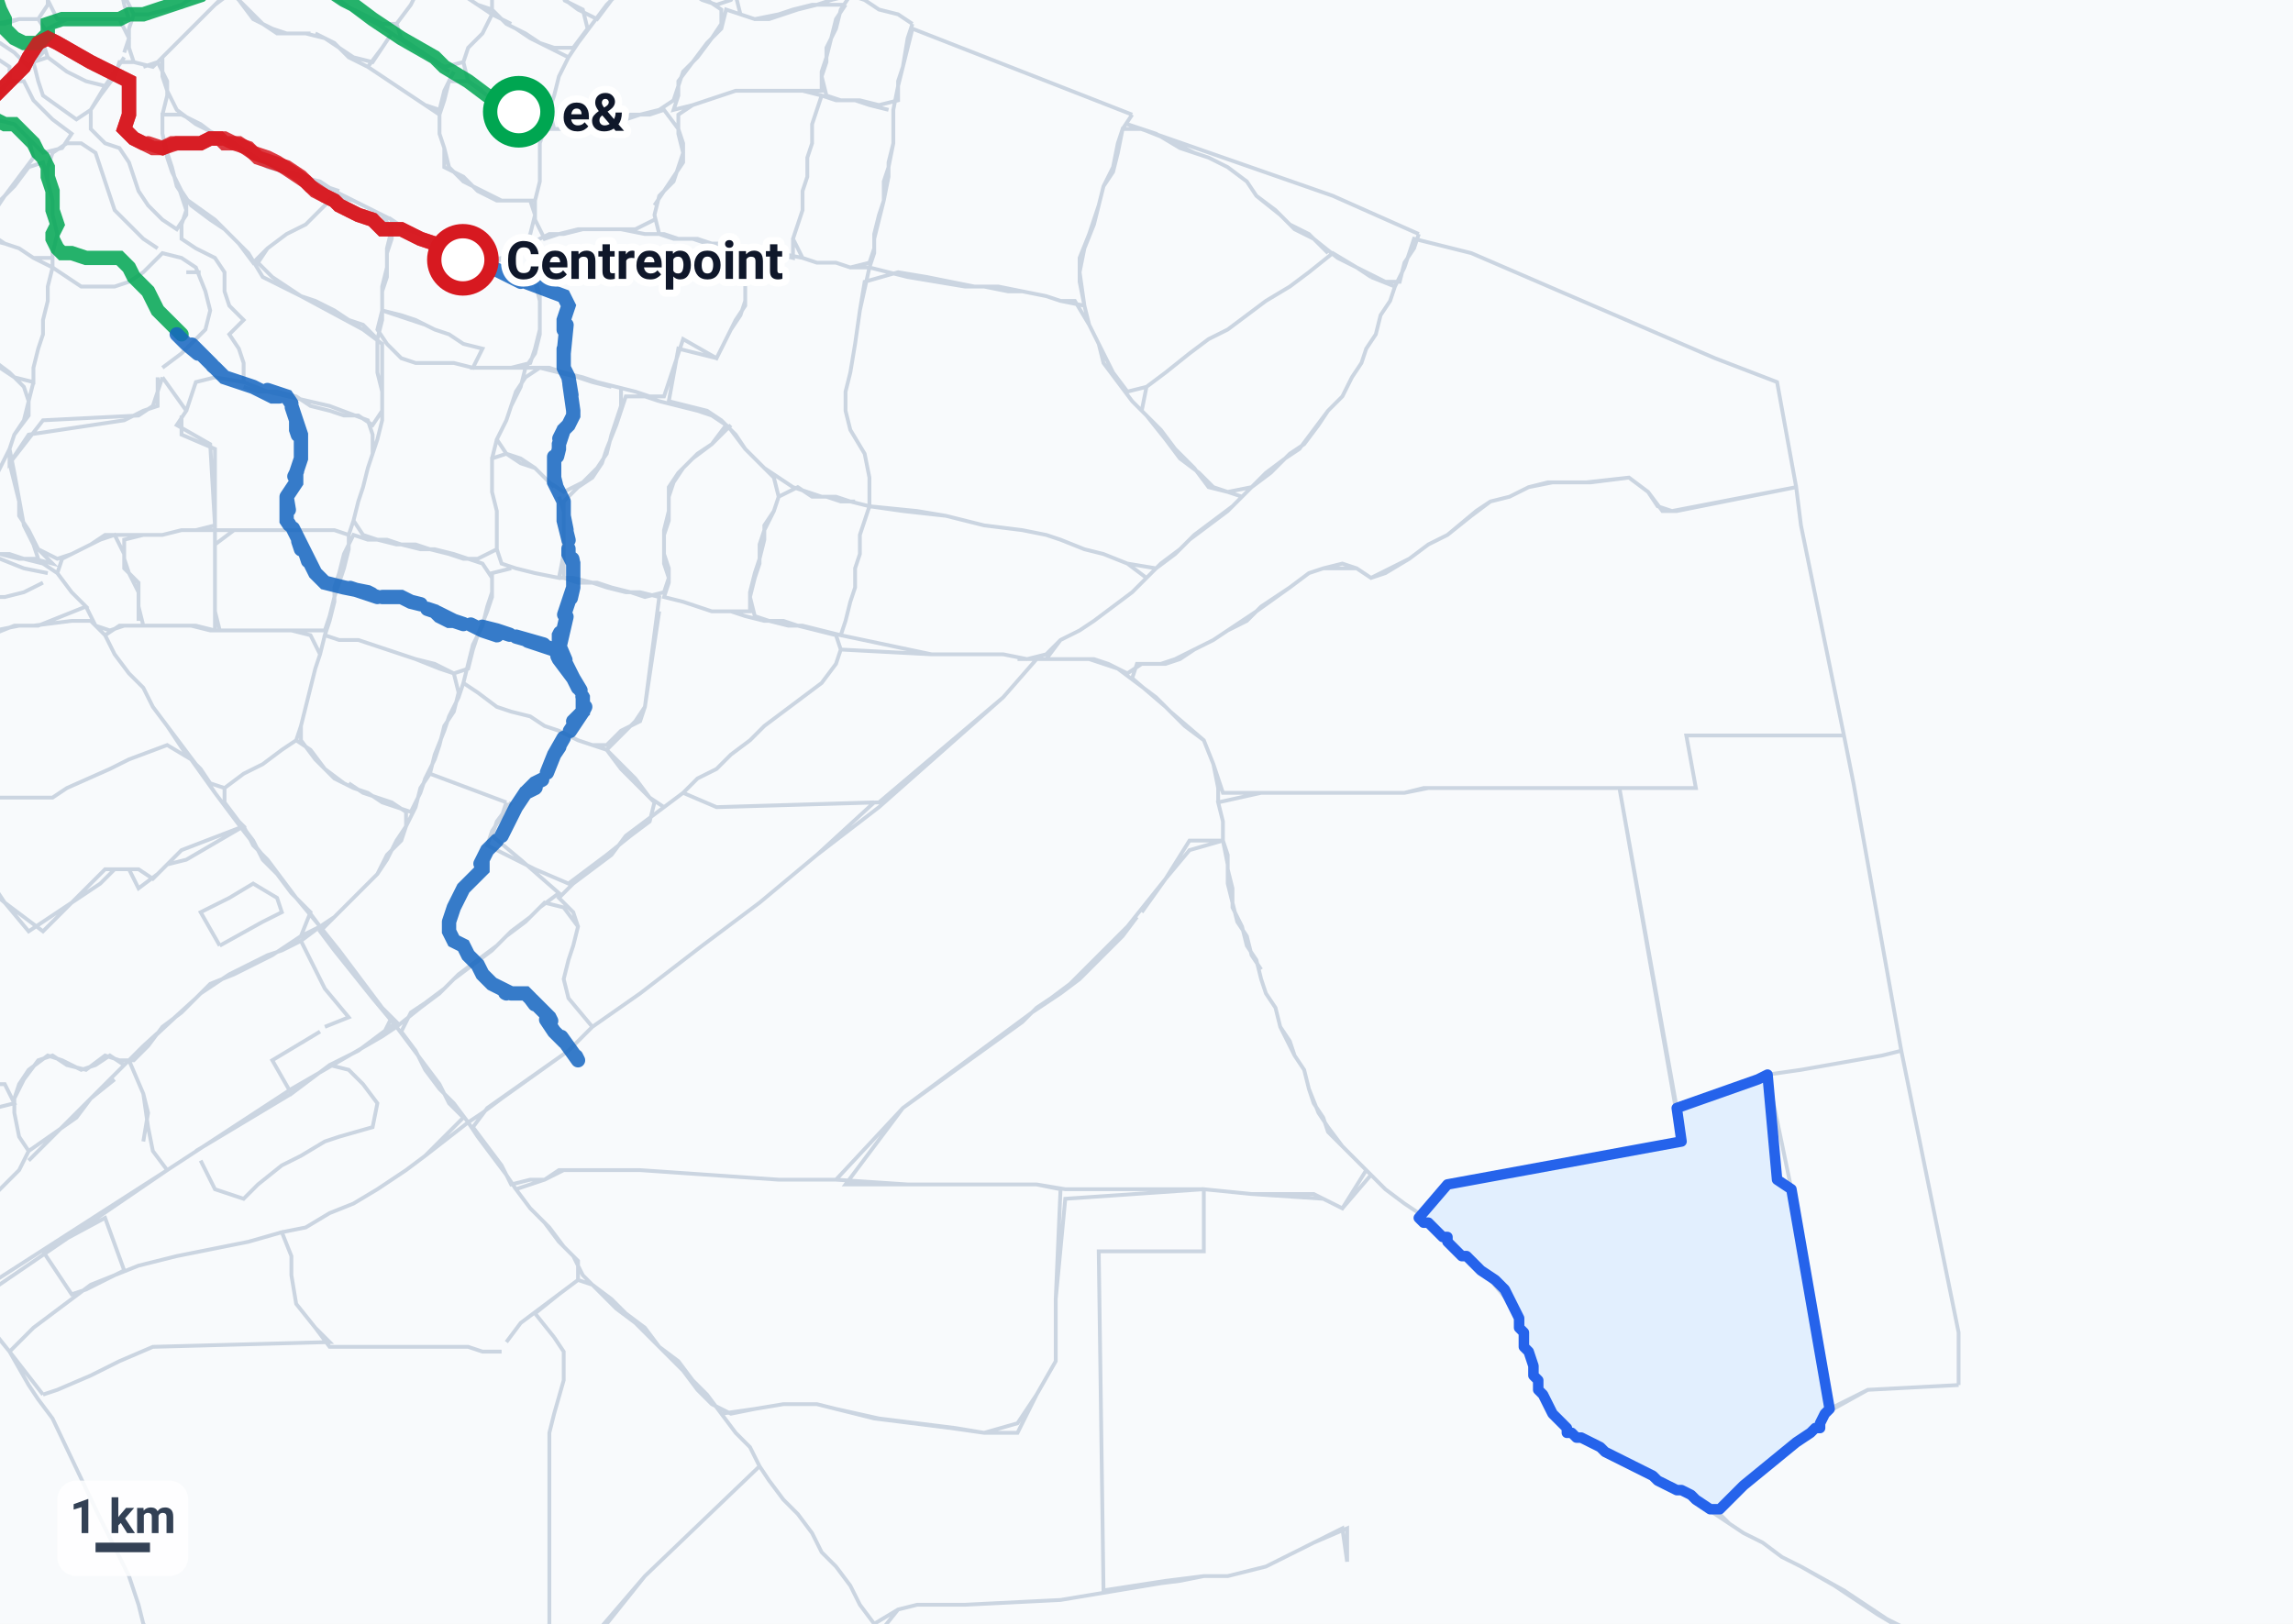
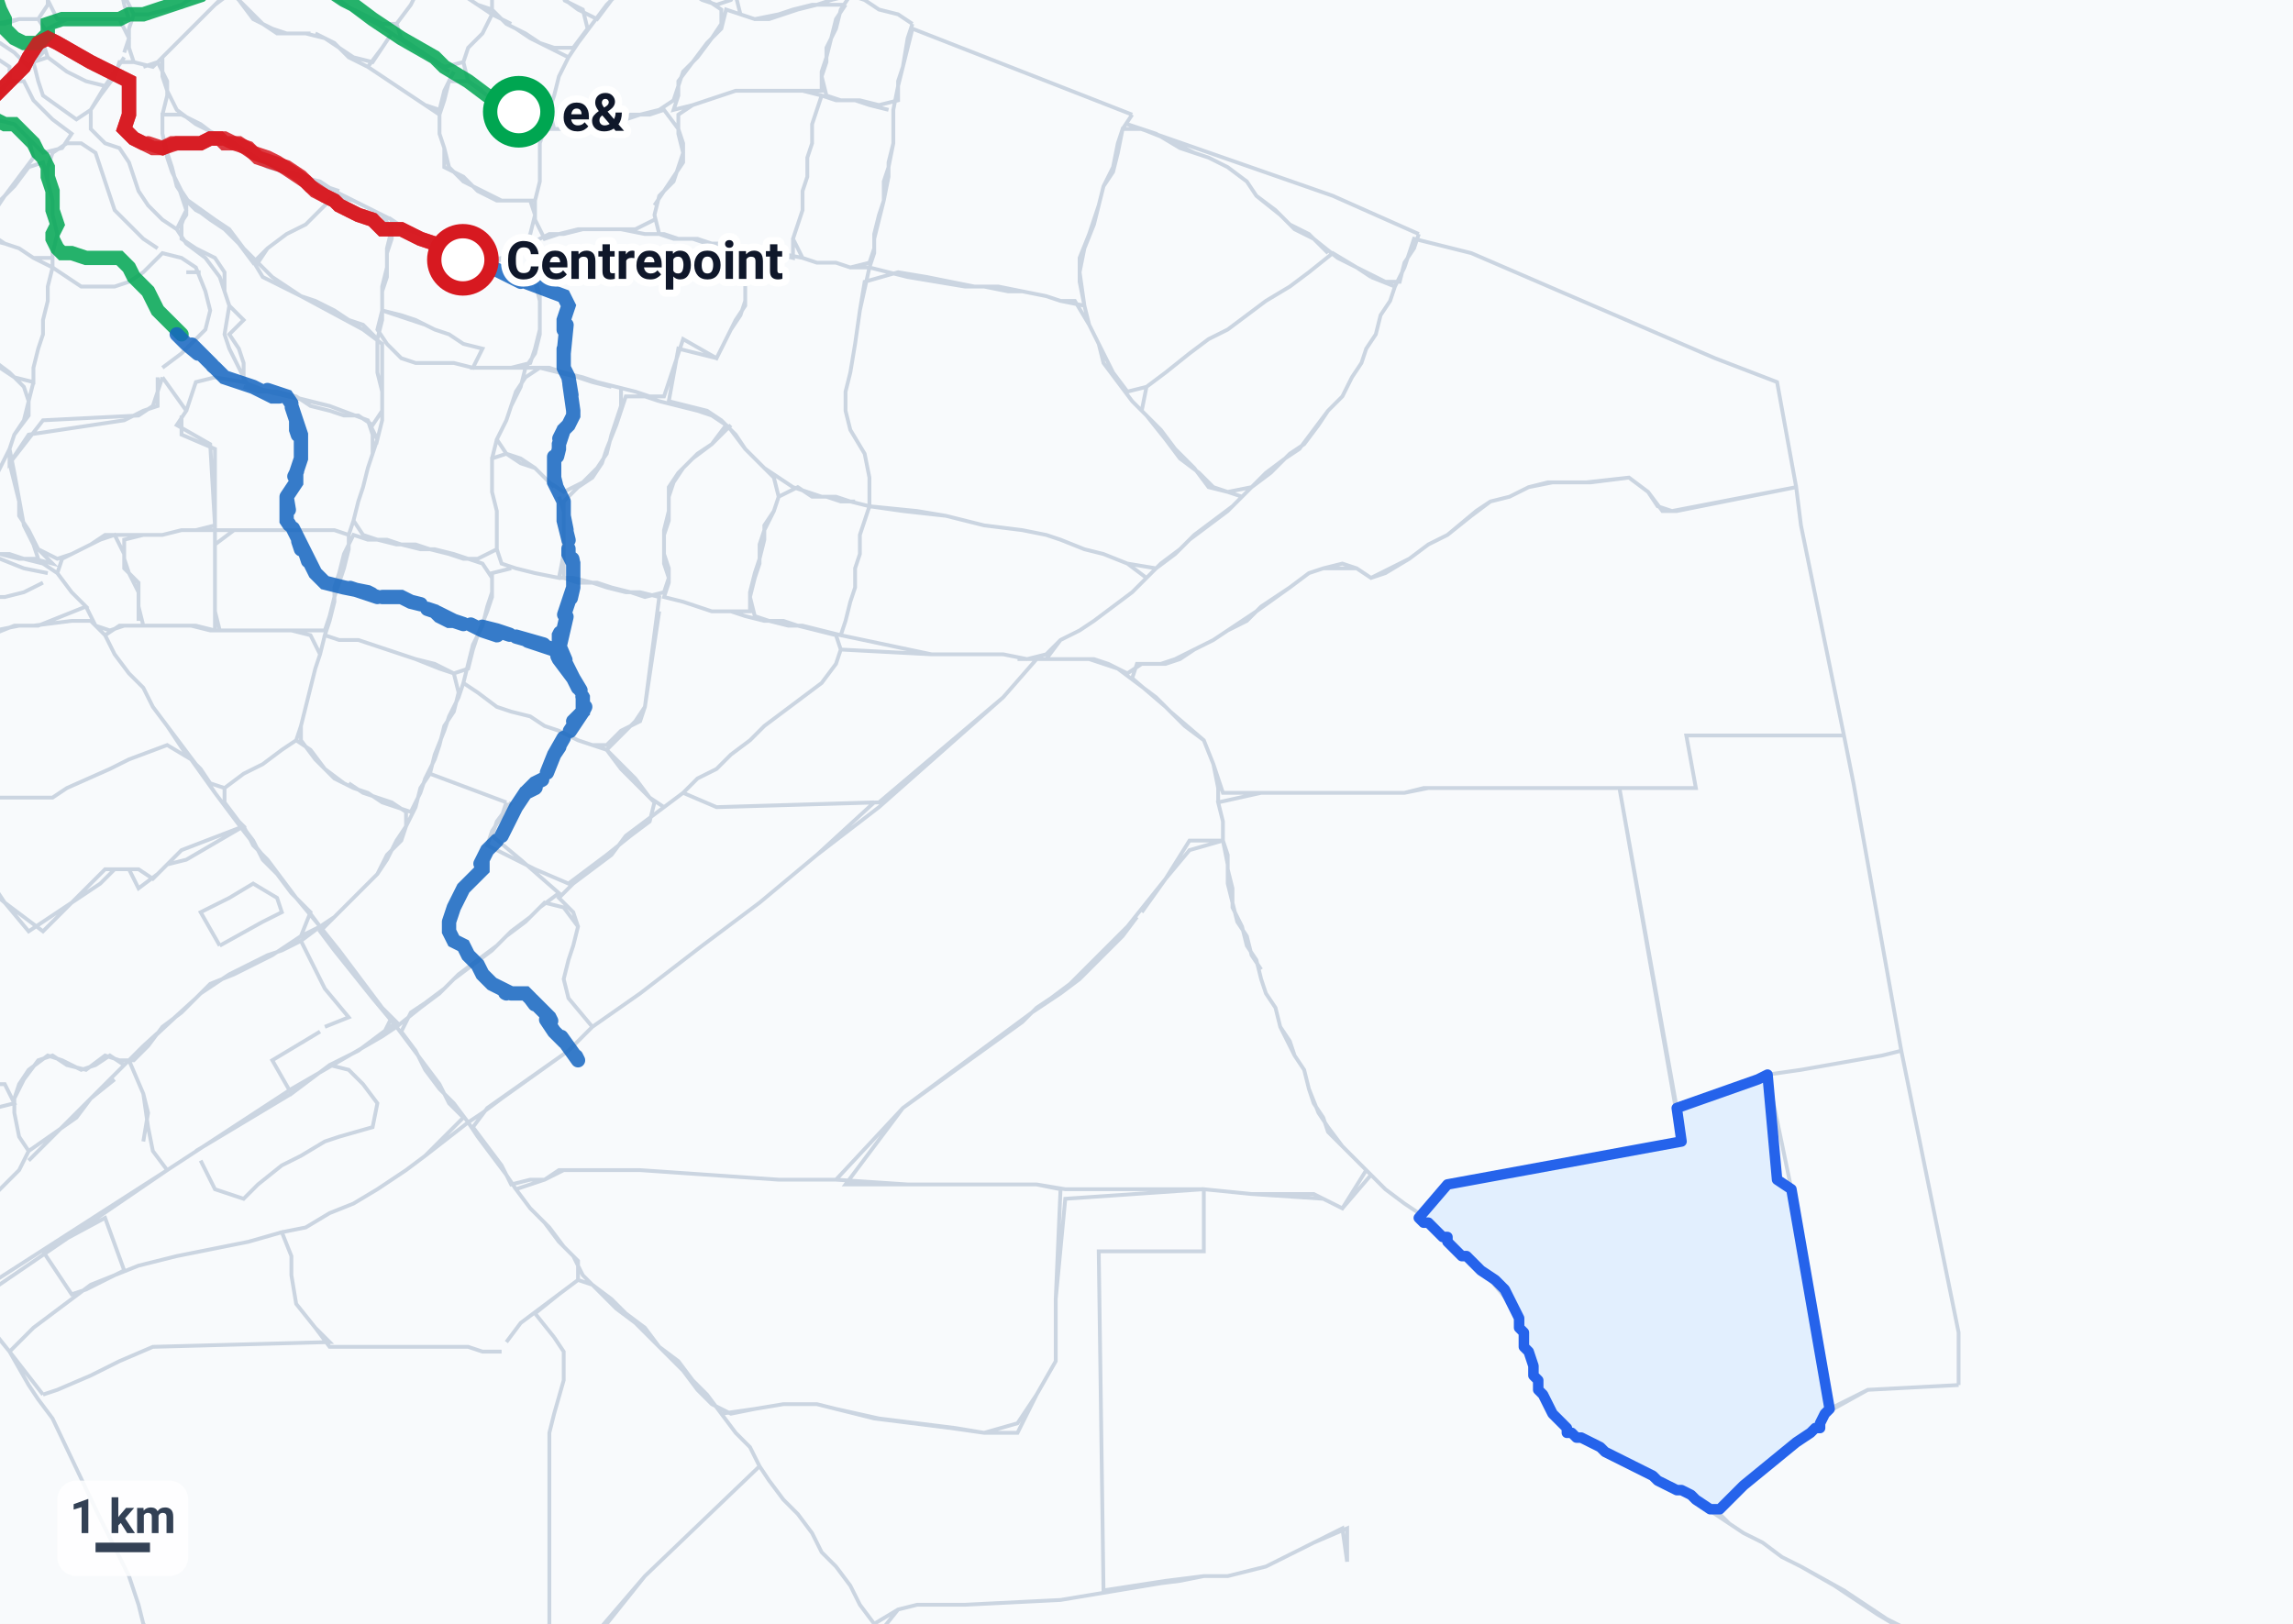
<svg xmlns="http://www.w3.org/2000/svg" viewBox="0 0 480 340" width="480" height="340">
  <style>.l{font:600 11px system-ui,-apple-system,"Segoe UI",Roboto,sans-serif;fill:#0f172a;paint-order:stroke;stroke:#fff;stroke-width:3px;stroke-linejoin:round}.s{font:600 10px system-ui,-apple-system,"Segoe UI",Roboto,sans-serif;fill:#334155}</style>
  <rect width="480" height="340" fill="#f8fafc" />
-   <path d="M80,45 82,48 81,52 81,56 80,60 80,64 80,67 79,71 76,68 73,67 70,65 66,63 63,62 60,60 57,58 54,55 56,52 60,49 64,47 67,44 70,41 74,42 78,44M153,90 156,94 159,97 162,100 163,104 162,107 160,110 160,113 159,117 158,120 157,124 157,128 153,128 149,128 146,127 143,126 139,125 140,122 140,119 139,116 139,112 140,109 140,105 140,102 142,99 145,96 149,93 153,89M287,58 292,60 291,63 289,66 288,70 286,73 285,76 283,79 281,83 278,86 276,89 273,93 270,95 266,99 262,102 257,103 253,102 250,98 246,94 243,90 239,86 240,81 244,78 249,74 253,71 257,69 261,66 265,63 270,60 274,57 279,53 284,56 287,58M66,7 70,9 73,12 77,14 80,16 83,18 86,20 89,22 92,24 92,28 93,31 93,35 97,37 100,40 104,42 107,42 111,42 112,45 111,49 109,52 106,54 103,55 99,55 95,53 91,51 88,49 85,48 82,46 78,44 74,42 70,40 67,38 63,37 59,36 55,34 52,32 49,30 45,28 41,26 37,23 35,19 34,16 34,12 37,9 41,5 44,2 48,-2 52,2 55,5 58,7 61,7 65,7M84,114 88,115 91,115 95,116 98,117 101,118 103,121 103,125 102,128 100,133 99,136 98,140 95,141 92,140 87,138 84,137 81,136 78,135 75,134 71,134 68,133 69,130 70,126 70,123 71,120 72,116 74,112 77,113 81,113 84,114M71,40 68,43 64,47 60,49 56,52 53,55 50,51 47,48 44,46 40,43 38,40 36,36 35,33 34,28 34,24 38,24 42,26 46,29 50,31 53,33 56,35 60,36 64,37 68,39 71,40M91,69 94,70 97,72 101,73 99,77 95,76 91,76 87,76 84,75 81,72 79,69 80,65 83,66 86,67 89,68M11,54 7,54 4,52 1,51 -2,49 -2,45 0,42 3,39 6,35 9,34 10,38 11,42 11,45 12,49 11,53M-5,184 -8,186M-8,138 -4,136 -2,133 3,131 7,131 15,130 19,130 22,133 24,137 27,141 30,144 32,148 35,152 38,156 41,160 43,163 45,166 48,170 51,173 39,180 35,181 32,184 29,182 26,182 22,182 9,195 1,189 -3,183M386,154 353,154 355,165 333,165 330,165 326,165 321,165 317,165 312,165 308,165 303,165 299,165 294,166 290,166 284,166 275,166 266,166 256,166 254,160 252,155 248,152 244,148 237,142 238,139 243,139 246,138 250,136 254,134 257,132 260,130 263,128 270,123 274,120 277,119 281,118 284,119 287,121 295,117 299,114 303,112 308,108 312,105 316,104 320,102 324,101 328,101 332,101 341,100 345,103 347,106 350,107 376,102 377,110 386,154M376,102 351,107 348,107 345,103 341,100 333,101 330,101 325,101 320,102 316,104 312,105 309,107 303,112 299,114 295,117 290,120 287,121 284,119 277,119 274,120 270,123 264,127 261,130 257,132 254,134 250,136 247,138 244,139 239,139 236,141 232,139 229,138 226,138 222,138 219,138 222,134 226,132 229,130 233,127 237,124 240,121 243,118 247,115 250,112 254,109 258,106 262,102 265,99 269,96 272,94 275,90 278,86 281,83 283,79 285,76 286,73 288,70 289,66 291,63 292,60 294,56 295,53 296,50 308,53 359,75 372,80 376,102M32,241 35,245 -7,272M6,243 27,222 30,229 31,233 30,239M75,134 78,135 81,136 84,137 87,138 91,139 95,141 96,145 95,149 93,152 92,156 91,159 89,163 88,166 86,170 83,169 80,168 77,166 74,165 70,163 66,159 63,155 63,152 64,148 65,144 66,140 67,137 68,133 71,134 75,134M213,138 217,138 210,146 184,168 150,169 143,166 146,163 150,161 153,158 157,155 160,152 164,149 168,146 172,143 175,139 176,136 195,137 198,137 206,137 210,137M237,24 235,27 234,30 233,35 231,39 230,43 229,47 227,52 226,57 227,64 222,63 219,62 214,61 211,61 206,60 202,60 196,59 190,58 182,56 183,53 183,50 184,46 185,42 185,38 186,35 187,30 187,27 187,23 188,18 189,14 190,10 191,6 237,24M39,86 41,80 45,79 51,80 56,82 69,85 77,88 78,91 78,95 77,98 76,102 75,105 74,109 73,112 70,111 66,111 62,111 59,111 55,111 52,111 49,111 45,111 45,94 38,91 38,87M183,340 185,343M26,12 24,15 22,18 18,17 14,15 10,12 9,9 10,6 14,4 17,4 21,4 25,4 27,8 26,11M81,72 84,75 87,76 91,76 95,76 99,77 102,77 107,77 110,77 109,81 107,85 106,88 104,92 103,96 103,99 103,103 104,107 104,111 104,115 100,117 97,117 94,116 90,115 87,114 83,114 79,113 76,112 74,109 75,105 76,102 77,98 78,95 79,92 80,88 80,85 80,82 79,78 79,74 79,71M137,46 133,48 128,48 125,48 121,48 117,49 114,50 112,46 112,42 113,38 113,34 113,30 114,27 117,27 121,26 125,26 129,25 132,24 136,24 139,23 142,27 143,30 143,34 141,37 139,40 137,43M130,81 130,85 129,88 128,91 127,95 125,98 122,101 118,103 115,101 112,98 109,96 106,95 104,92 106,88 107,85 108,82 110,79 113,77 117,78 121,79 124,80 128,81M103,-6 103,-2 103,2 100,1 97,-1 93,-3 90,-6M138,84 142,85 146,86 149,87 152,89 149,93 146,95 143,98 141,101 140,104 140,107 139,111 139,114 139,118 140,121 139,124 135,125 132,124 128,123 125,122 121,122 118,121 118,118 118,115 118,111 118,108 118,105 121,102 124,100 126,97 127,94 129,89 130,86 131,83 135,83 138,84M206,137 198,137 195,137 176,133 177,130 178,126 179,123 179,119 180,116 180,112 181,109 182,106 189,107 198,108 206,110 214,111 219,112 222,113 227,115 231,116 236,118 240,121 237,124 233,127 229,130 226,132 222,134 219,137 215,138 210,137 206,137M49,-2 45,1 42,4 38,8 35,11 32,14 28,13 27,10 27,6 28,3 31,3 35,2 38,1 41,-1 44,-2 47,-4M-4,7 -1,5 4,4 8,4 10,7 9,11 6,14 3,11 -0,9 -4,8M118,-0 122,2 123,6 120,10 116,10 113,9 110,7 106,5 103,2 103,-2 103,-6M108,-6 112,-4 116,-2M108,119 112,120 117,121 120,121 124,122 127,123 131,124 134,124 138,125 135,148 134,151 130,153 127,156 124,156 121,155 117,153 114,152 111,150 107,149 104,148 100,145 97,143 98,139 99,135 101,131 102,127 103,124 103,120 107,119M30,14 33,13 35,17 35,20 34,24 34,28 35,32 36,35 37,39 39,42 39,45 37,48 34,46 31,43 29,40 28,37 27,34 25,31 22,30 19,27 19,23 21,20 24,16 25,13 28,13M214,111 206,110 198,108 192,107 182,106 182,100 181,95 178,90 177,86 177,82 178,78 179,72 180,65 181,59 188,57 194,58 199,59 204,60 209,60 214,61 219,62 222,63 225,63 228,68 230,72 231,76 234,80 237,84 240,87 244,92 247,96 251,99 254,102 260,104 257,107 253,110 249,113 246,116 242,119 236,118 231,116 227,115 222,113 219,112 214,111M279,53 274,57 270,60 265,63 261,66 257,69 253,71 249,74 244,78 240,81 236,82 233,78 230,72 228,68 227,64 226,59 226,54 228,49 230,43 231,39 233,36 234,32 235,27 239,27 242,28 247,31 253,33 257,35 261,38 263,41 267,44 270,47 274,49 278,53M407,346 404,344 401,342 395,339 392,337 389,335 386,333 377,328 373,326 369,323 365,321 362,319 359,316 364,312 376,302 380,299 382,296 391,291 410,290M111,51 111,55 112,58 113,62 113,65 113,69 112,73 111,76 107,77 103,77 99,77 101,73 97,72 94,70 91,69 87,67 84,66 80,65 80,61 81,58 81,53 82,50 82,46 85,48 88,49 91,51 95,53 98,54 101,55 105,54 108,53M4,52 7,54 11,56 10,60 10,63 9,67 9,70 8,73 7,77 7,80 3,79 0,77 -4,74 -7,70M-9,52 -6,51 -3,50 1,51 4,52M6,29 7,33 4,37 1,41 -1,44 -2,48 -6,47 -9,45M-10,35 -8,32 -6,29 -4,25 -1,25 3,26 6,29M117,104 118,107 118,110 118,113 118,116 117,121 112,120 108,119 105,118 104,115 104,111 104,107 103,103 103,99 103,96 106,95 109,97 112,98 116,102M172,20 171,23 170,26 170,30 169,33 169,37 168,40 168,44 167,47 166,50 166,54 162,53 158,53 155,52 151,51 148,51 145,50 141,50 138,49 137,45 138,41 141,38 142,35 143,32 142,28 142,24 145,22 148,21 151,20 154,19 157,19 161,19 165,19 168,19 172,20M152,71 150,75 143,71 139,83 136,83 133,82 129,81 125,80 122,79 118,78 115,77 110,77 112,74 113,70 113,66 113,63 112,59 111,55 111,51 115,49 118,49 122,48 126,48 130,48 135,49 139,49 142,50 146,50 149,51 153,52 156,52 156,55 156,59 156,63 155,66 153,69M183,168 171,179 159,189 147,198 134,208 124,215 119,209 118,205 119,201 120,198 121,194 120,191 117,188 120,185 124,182 128,179 131,175 135,172 139,169 143,166 150,169 183,168M145,-1 148,0 151,2 151,5 149,8 146,12 143,15 142,18 141,21 138,23 134,24 131,25 127,25 124,26 120,27 116,27 115,23 116,20 117,16 119,12 121,9 124,5 127,1 130,-2 132,-5 135,-6 138,-4 141,-3 145,-1M26,1 27,4 24,4 20,4 16,4 12,4 10,-0 10,-4 13,-5 17,-6 21,-6M23,-7 25,-4 26,1M10,1 8,4 4,4 1,5 -2,5 -5,2 -1,-0 3,-2 7,-4 10,-3 10,1M107,168 104,172 103,175 109,180 117,187 113,190 110,193 106,196 103,199 99,202 95,205 92,208 88,211 83,215 78,209 74,204 70,199 67,195 70,192 73,189 76,186 79,183 81,179 84,176 85,173 87,169 88,165 90,162 106,168M178,-1 174,0 171,1 167,2 164,3 161,4 158,4 155,3 154,-1 155,-4M164,-7 167,-5 171,-4 174,-2 178,-1M34,53 30,57 27,59 24,60 20,60 17,60 14,58 11,56 11,53 12,49 11,45 11,42 10,38 10,35 11,32 14,30 17,30 20,32 21,35 22,38 23,41 24,44 27,47 30,50 33,52M29,131 26,131 23,132 20,131 18,127 15,124 12,120 13,117 17,115 21,113 24,112 26,116 26,119 29,122 29,126 29,130M187,23 187,27 187,30 186,34 186,37 185,42 184,45 183,49 183,52 182,55 178,56 175,55 171,55 168,54 166,50 167,47 168,44 168,40 169,37 169,33 170,30 170,26 171,23 172,20 175,21 179,21 182,22 186,23M410,290 391,291 383,295 375,249 370,225 377,224 394,221 398,220 410,279 410,290M124,215 119,220 105,230 101,233 98,235 95,231 92,228 89,224 87,220 84,216 86,212 89,210 93,207 96,204 100,201 104,198 107,195 111,192 114,189 118,190 121,194 120,198 119,201 118,205 119,209 124,215M0,-6 -3,-5 -6,-2M182,106 181,109 180,112 180,116 179,119 179,123 178,126 177,130 176,133 172,132 168,131 165,131 161,130 158,129 157,125 158,121 159,118 159,114 160,111 162,107 163,104 167,102 170,104 173,104 176,105 179,105M191,5 190,8 189,14 188,17 188,21 184,22 180,21 176,21 173,20 172,16 173,13 173,10 175,6 176,2 178,-1 181,0 184,2 188,3 191,5M108,6 111,8 115,10 119,12 117,16 116,20 115,23 114,27 110,25 106,22 102,20 98,17 97,13 98,10 101,7 103,3 107,5M-7,10 -4,10 -1,12 2,14 2,17 -1,20 -3,23 -7,21M-9,15 -7,12M116,280 112,275 117,271 121,268 124,269 128,272 131,275 135,278 138,282 142,285 145,289 148,292 151,296 154,300 157,303 159,307 135,330 123,344 120,346M113,345 115,340 115,305 115,300 116,296 118,289 118,283 116,280M9,292 2,283 7,278 11,275 15,272 19,269 24,267 29,265 37,263 42,262 47,261 52,260 59,258 61,263 61,267 62,273 66,278 69,281 32,282 25,285 19,288 12,291 9,292M238,192 235,196 232,199 229,202 226,205 222,208 219,210 216,212 189,232 175,247 169,247 163,247 134,245 123,245 118,245 114,247 111,247 107,248 105,244 102,240 99,236 102,232 119,220 124,215 134,208 147,198 159,189 171,179 184,169 210,146 217,138 221,138 225,138 228,138 231,139 234,140 242,146 245,149 252,155 254,160 255,165 255,168 256,172 256,176 249,176 244,184 239,191M264,205 265,208 267,211 268,215 270,218 271,221 273,224 274,228 275,231 277,234 278,237 282,241 286,245 281,253 277,251 262,250 252,249 223,249 217,248 210,248 190,248 177,248 189,232 214,214 217,211 220,209 224,206 227,203 230,200 233,197 236,194 244,184 249,178 256,176 257,181 257,185 258,189 259,193 261,196 262,200 264,203M105,283 101,283 98,282 69,282 66,278 62,273 61,267 61,263 59,258 64,257 69,254 74,252 79,249 85,245 89,242 98,235 100,238 103,242 106,246 108,249 111,253 115,257 118,261 121,264 121,268 117,271 113,274 109,277 106,281M252,249 252,262 230,262 231,333 244,331 252,330 222,335 202,336 196,336 192,336 188,337 183,340 180,336 178,332 175,328 172,325 170,321 167,317 164,314 161,310 159,307 157,303 154,300 151,296 158,295 164,294 171,294 175,295 183,297 199,299 206,300 213,300 217,292 221,285 221,272 223,251 252,249M47,-4 44,-2 41,-1 38,1 35,2 31,3 28,3 26,-1 24,-5M44,-7 47,-4M14,15 18,17 22,18 19,23 16,25 9,20 8,17 7,13 10,12 14,15M187,346 184,342 188,337 192,336 196,336 202,336 222,335 252,330 257,330 265,328 269,326 275,323 281,320 282,327M34,79 39,86 37,89 44,93 45,110 41,111 38,111 34,112 30,112 26,112 22,112 19,114 15,116 12,117 8,115 6,111 4,108 4,105 3,101 2,97 6,91 26,88 30,86 33,85 33,82 33,79M95,15 93,19 92,23 89,22 86,20 83,18 80,16 77,14 80,10 82,7 85,9 88,11 91,13 94,15M106,168 90,162 91,158 93,153 94,150 96,146 97,143 100,145 104,148 107,149 111,150 114,152 117,153 121,155 124,156 127,157 130,161 133,164 137,168 136,172 132,175 127,179 123,182 119,185 112,182 102,177 103,174 105,171 106,168M88,-7 88,-3 86,1 83,5 80,5 76,3 72,1 69,-1 66,-3 63,-5M156,-6 155,-3 153,0 150,1 147,-0 144,-2 140,-3 137,-5 134,-6M102,20 106,22 110,25 114,27 113,30 113,34 113,38 112,42 108,42 105,42 101,40 97,38 94,35 93,31 92,28 92,24 93,21 94,17 98,17 101,19M29,131 33,131 36,131 40,131 44,132 47,132 51,132 54,132 58,132 61,132 65,133 67,137 66,140 65,144 64,148 63,152 62,155 59,157 55,160 51,162 47,165 44,164 42,161 39,158 37,155 35,152 32,148 30,144 27,141 24,137 22,133 25,131 29,131M119,347 123,345 135,330 159,307 161,310 164,314 167,317 170,321 172,325 175,328 178,332 180,336 183,340M73,112 73,115 72,119 71,122 70,125 69,129 68,132 64,132 60,132 57,132 53,132 49,132 46,132 45,128 45,125 45,122 45,118 45,114 49,111 52,111 55,111 59,111 62,111 66,111 70,111 73,112M62,-6 65,-4 68,-2 71,0 75,3 79,5 82,7 80,10 78,13 74,12 71,10 68,8 64,7 60,7 57,6 53,4 50,-0 50,-4M45,132 41,131 38,131 34,131 30,131 29,127 29,124 27,120 26,117 26,113 30,112 34,112 38,111 41,111 45,111 45,115 45,119 45,124 45,127 45,132M179,72 178,78 177,82 177,86 178,90 181,95 182,100 182,106 178,105 175,104 172,104 169,103 166,102 163,100 160,98 156,94 154,91 151,88 148,86 144,85 140,84 142,73 150,75 152,71 154,67 156,64 156,60 156,56 156,53 160,53 163,53 168,54 171,55 175,55 178,56 182,56 180,65 179,72M384,332 387,334 390,336 393,338 398,341 400,345M359,317 362,319 365,321 369,323 373,326 377,328 384,332M133,-7 130,-3 128,0 125,4 121,2 117,-1 113,-3 109,-6M351,232 339,165 355,165 353,154 386,154 388,164 398,220 394,221 377,224 370,225 351,232M303,248 297,254 294,252 290,249 287,246 284,243 281,240 278,236 276,233 274,228 273,224 271,221 268,215 267,211 265,208 264,205 263,201 261,198 260,194 258,190 258,186 257,182 257,179 256,176 256,172 255,168 264,166 272,166 281,166 290,166 294,166 298,165 302,165 308,165 312,165 317,165 321,165 325,165 328,165 331,165 339,165 352,239 303,248M73,164 76,166 79,167 82,168 85,170 85,173 83,176 81,180 79,183 76,186 73,189 70,192 67,194 64,190 61,187 58,183 55,180 53,176 50,172 47,168 47,165 51,162 55,160 59,157 62,155 65,157 68,161 72,164M-3,23 -1,20 2,17 5,17 7,21 11,25 15,28 13,31 9,32 6,29 3,26 -1,25M139,125 143,126 146,127 149,128 153,128 156,129 160,130 164,130 167,131 171,132 175,133 176,136 175,139 172,143 168,146 164,149 160,152 157,155 153,158 150,161 146,163 143,166 139,169 136,167 133,163 130,160 127,157 130,154 133,151 135,148 138,128M93,-3 97,-1 100,1 103,3 101,7 98,10 97,13 93,14 90,12 87,10 84,8 83,5 86,1 88,-3 91,-4M134,245 163,247 168,247 175,247 190,248 210,248 217,248 222,249 221,272 221,285 217,292 213,298 206,300 200,299 184,297 175,295 171,294 164,294 158,295 153,296 149,294 146,291 143,287 140,284 136,280 133,277 129,274 126,271 122,267 120,263 117,260 114,256 111,253 108,249 114,247 117,245 123,245 134,245M297,255 301,258 304,261 308,264 312,268 317,274 318,278 319,282 321,286 322,289 323,293 326,297 329,300 333,302 336,304 342,307 346,309 350,311 353,313 356,315 359,317M282,327 282,320 275,323 269,326 265,328 257,330 252,330 247,331 231,333 230,262 252,262 252,249 262,250 275,250 281,253 287,246 290,249 294,252 297,254M297,49 296,52 294,55 293,59 290,59 284,56 280,54 275,50 271,48 268,45 263,41 261,38 257,35 253,33 250,32 244,29 239,27 236,26 279,41 297,49M177,1 175,4 174,8 173,12 172,15 172,19 169,19 165,19 161,19 157,19 154,19 151,20 148,21 145,22 141,23 142,20 142,17 145,13 148,9 151,6 152,2 155,3 158,4 163,3 166,2 170,1 173,1 177,1M-2,75 2,78 5,81 6,84 6,87 3,91 2,94 2,97 3,101 4,105 4,108 6,111 8,115 11,118 7,117 4,117 1,116 -3,116 -7,115M-9,68 -6,71 -3,74M-9,115 -5,115 -2,116 2,116 5,117 9,118 12,120 15,124 18,127 8,131 4,131 -1,132 -4,135 -7,138M83,215 86,219 89,223 92,227 94,231 97,234 89,242 85,245 79,249 74,252 69,254 64,257 59,258 52,260 47,261 42,262 37,263 29,265 24,267 19,269 15,272 11,275 7,278 2,283 -6,273 35,245 61,228 80,217 83,215M-7,272 2,283M51,173 53,177 56,180 59,184 62,188 65,191 63,196 57,200 49,204 44,206 41,209 30,219 6,243M-9,186 -5,184 1,189 6,195 21,185 24,182 27,182 29,186 33,183 38,178 51,173M21,318 27,330 29,336 30,340 33,344M2,283 6,290 8,293 11,297 21,318M34,79 33,82 32,85 29,87 9,88 2,97 2,94 3,91 5,88 6,84 7,80 7,77 8,73 9,70 9,67 10,63 10,60 11,56 14,58 17,60 20,60 24,60 27,59 30,57 34,53 38,54 41,56 43,61 44,65 43,69 38,74 34,77M67,195 70,199 73,202 76,206 79,210 82,213 80,217 61,228 35,245 32,241 31,236 30,229 27,222 41,209 44,206 49,204 57,200 63,196 67,194M83,215 86,219 89,223 92,227 94,231 97,234 89,242 85,245 79,249 74,252 69,254 64,257 59,258 52,260 47,261 42,262 37,263 29,265 24,267 19,269 15,272 11,275 7,278 2,283 -6,273 35,245 61,228 80,217 83,215M21,318 27,330 29,336 30,340 33,344M2,283 6,290 8,293 11,297 21,318M-9,115 -6,115 0,116 4,117 8,117 7,114 5,110 3,99 2,94 -1,100 -3,104 -6,105M9,122 5,124 1,125 -2,125 -5,125 -10,124M-7,120 -4,117 -0,117 5,119 10,120M9,262 15,271 18,270 22,268 26,266 22,255 9,262M42,243 45,249 51,251 54,248 59,244 63,242 68,239 71,238 78,236 79,231 76,227 73,224 69,223 61,229 46,238 41,241M26,223 23,221 20,223 17,224 13,222 10,221 6,224 4,227 3,230 3,233 4,238 6,241 16,234 19,230 24,226M-7,228 -3,227 1,227 3,231 -1,232 -4,235 -5,239 -5,243 -4,246 -8,247M46,198 42,191 48,188 53,185 58,188 59,191 55,193 46,198M0,167 8,167 11,167 14,165 23,161 27,159 35,156 40,159 45,166 48,170 51,174 62,188 67,194 63,197 59,199 56,200 52,202 48,204 45,206 42,208 38,212 34,215 31,219 28,222 25,222 22,221 18,224 14,223 11,221 8,222 5,226 3,230 3,233 4,238 6,241 4,245 0,249 -4,253 -7,257M39,57 42,57 39,57M67,216 57,222 61,229 69,223 75,220 79,217 83,214 80,211 71,199 67,194 63,197 68,207 73,213 68,215M51,81 54,82 58,82 62,83 65,85 69,86 72,87 75,87 78,89 80,86 80,82 80,78 80,75 80,72 76,69 63,62 59,60 55,58 52,53 48,49 45,46 38,41 39,44 38,47 38,50 41,52 45,54 47,57 47,61 48,64 51,67 48,70 50,73 51,76 51,80" fill="none" stroke="#cbd5e1" stroke-width="0.8" />
+   <path d="M80,45 82,48 81,52 81,56 80,60 80,64 80,67 79,71 76,68 73,67 70,65 66,63 63,62 60,60 57,58 54,55 56,52 60,49 64,47 67,44 70,41 74,42 78,44M153,90 156,94 159,97 162,100 163,104 162,107 160,110 160,113 159,117 158,120 157,124 157,128 153,128 149,128 146,127 143,126 139,125 140,122 140,119 139,116 139,112 140,109 140,105 140,102 142,99 145,96 149,93 153,89M287,58 292,60 291,63 289,66 288,70 286,73 285,76 283,79 281,83 278,86 276,89 273,93 270,95 266,99 262,102 257,103 253,102 250,98 246,94 243,90 239,86 240,81 244,78 249,74 253,71 257,69 261,66 265,63 270,60 274,57 279,53 284,56 287,58M66,7 70,9 73,12 77,14 80,16 83,18 86,20 89,22 92,24 92,28 93,31 93,35 97,37 100,40 104,42 107,42 111,42 112,45 111,49 109,52 106,54 103,55 99,55 95,53 91,51 88,49 85,48 82,46 78,44 74,42 70,40 67,38 63,37 59,36 55,34 52,32 49,30 45,28 41,26 37,23 35,19 34,16 34,12 37,9 41,5 44,2 48,-2 52,2 55,5 58,7 61,7 65,7M84,114 88,115 91,115 95,116 98,117 101,118 103,121 103,125 102,128 100,133 99,136 98,140 95,141 92,140 87,138 84,137 81,136 78,135 75,134 71,134 68,133 69,130 70,126 70,123 71,120 72,116 74,112 77,113 81,113 84,114M71,40 68,43 64,47 60,49 56,52 53,55 50,51 47,48 44,46 40,43 38,40 36,36 35,33 34,28 34,24 38,24 42,26 46,29 50,31 53,33 56,35 60,36 64,37 68,39 71,40M91,69 94,70 97,72 101,73 99,77 95,76 91,76 87,76 84,75 81,72 79,69 80,65 83,66 86,67 89,68M11,54 7,54 4,52 1,51 -2,49 -2,45 0,42 3,39 6,35 9,34 10,38 11,42 11,45 12,49 11,53M-5,184 -8,186M-8,138 -4,136 -2,133 3,131 7,131 15,130 19,130 22,133 24,137 27,141 30,144 32,148 35,152 38,156 41,160 43,163 45,166 48,170 51,173 39,180 35,181 32,184 29,182 26,182 22,182 9,195 1,189 -3,183M386,154 353,154 355,165 333,165 330,165 326,165 321,165 317,165 312,165 308,165 303,165 299,165 294,166 290,166 284,166 275,166 266,166 256,166 254,160 252,155 248,152 244,148 237,142 238,139 243,139 246,138 250,136 254,134 257,132 260,130 263,128 270,123 274,120 277,119 281,118 284,119 287,121 295,117 299,114 303,112 308,108 312,105 316,104 320,102 324,101 328,101 332,101 341,100 345,103 347,106 350,107 376,102 377,110 386,154M376,102 351,107 348,107 345,103 341,100 333,101 330,101 325,101 320,102 316,104 312,105 309,107 303,112 299,114 295,117 290,120 287,121 284,119 277,119 274,120 270,123 264,127 261,130 257,132 254,134 250,136 247,138 244,139 239,139 236,141 232,139 229,138 226,138 222,138 219,138 222,134 226,132 229,130 233,127 237,124 240,121 243,118 247,115 250,112 254,109 258,106 262,102 265,99 269,96 272,94 275,90 278,86 281,83 283,79 285,76 286,73 288,70 289,66 291,63 292,60 294,56 295,53 296,50 308,53 359,75 372,80 376,102M32,241 35,245 -7,272M6,243 27,222 30,229 31,233 30,239M75,134 78,135 81,136 84,137 87,138 91,139 95,141 96,145 95,149 93,152 92,156 91,159 89,163 88,166 86,170 83,169 80,168 77,166 74,165 70,163 66,159 63,155 63,152 64,148 65,144 66,140 67,137 68,133 71,134 75,134M213,138 217,138 210,146 184,168 150,169 143,166 146,163 150,161 153,158 157,155 160,152 164,149 168,146 172,143 175,139 176,136 195,137 198,137 206,137 210,137M237,24 235,27 234,30 233,35 231,39 230,43 229,47 227,52 226,57 227,64 222,63 219,62 214,61 211,61 206,60 202,60 196,59 190,58 182,56 183,53 183,50 184,46 185,42 185,38 186,35 187,30 187,27 187,23 188,18 189,14 190,10 191,6 237,24M39,86 41,80 45,79 51,80 56,82 69,85 77,88 78,91 78,95 77,98 76,102 75,105 74,109 73,112 70,111 66,111 62,111 59,111 55,111 52,111 49,111 45,111 45,94 38,91 38,87M183,340 185,343M26,12 24,15 22,18 18,17 14,15 10,12 9,9 10,6 14,4 17,4 21,4 25,4 27,8 26,11M81,72 84,75 87,76 91,76 95,76 99,77 102,77 107,77 110,77 109,81 107,85 106,88 104,92 103,96 103,99 103,103 104,107 104,111 104,115 100,117 97,117 94,116 90,115 87,114 83,114 79,113 76,112 74,109 75,105 76,102 77,98 78,95 79,92 80,88 80,85 80,82 79,78 79,74 79,71M137,46 133,48 128,48 125,48 121,48 117,49 114,50 112,46 112,42 113,38 113,34 113,30 114,27 117,27 121,26 125,26 129,25 132,24 136,24 139,23 142,27 143,30 143,34 141,37 139,40 137,43M130,81 130,85 129,88 128,91 127,95 125,98 122,101 118,103 115,101 112,98 109,96 106,95 104,92 106,88 107,85 108,82 110,79 113,77 117,78 121,79 124,80 128,81M103,-6 103,-2 103,2 100,1 97,-1 93,-3 90,-6M138,84 142,85 146,86 149,87 152,89 149,93 146,95 143,98 141,101 140,104 140,107 139,111 139,114 139,118 140,121 139,124 135,125 132,124 128,123 125,122 121,122 118,121 118,118 118,115 118,111 118,108 118,105 121,102 124,100 126,97 127,94 129,89 130,86 131,83 135,83 138,84M206,137 198,137 195,137 176,133 177,130 178,126 179,123 179,119 180,116 180,112 181,109 182,106 189,107 198,108 206,110 214,111 219,112 222,113 227,115 231,116 236,118 240,121 237,124 233,127 229,130 226,132 222,134 219,137 215,138 210,137 206,137M49,-2 45,1 42,4 38,8 35,11 32,14 28,13 27,10 27,6 28,3 31,3 35,2 38,1 41,-1 44,-2 47,-4M-4,7 -1,5 4,4 8,4 10,7 9,11 6,14 3,11 -0,9 -4,8M118,-0 122,2 123,6 120,10 116,10 113,9 110,7 106,5 103,2 103,-2 103,-6M108,-6 112,-4 116,-2M108,119 112,120 117,121 120,121 124,122 127,123 131,124 134,124 138,125 135,148 134,151 130,153 127,156 124,156 121,155 117,153 114,152 111,150 107,149 104,148 100,145 97,143 98,139 99,135 101,131 102,127 103,124 103,120 107,119M30,14 33,13 35,17 35,20 34,24 34,28 35,32 36,35 37,39 39,42 39,45 37,48 34,46 31,43 29,40 28,37 27,34 25,31 22,30 19,27 19,23 21,20 24,16 25,13 28,13M214,111 206,110 198,108 192,107 182,106 182,100 181,95 178,90 177,86 177,82 178,78 179,72 180,65 181,59 188,57 194,58 199,59 204,60 209,60 214,61 219,62 222,63 225,63 228,68 230,72 231,76 234,80 237,84 240,87 244,92 247,96 251,99 254,102 260,104 257,107 253,110 249,113 246,116 242,119 236,118 231,116 227,115 222,113 219,112 214,111M279,53 274,57 270,60 265,63 261,66 257,69 253,71 249,74 244,78 240,81 236,82 233,78 230,72 228,68 227,64 226,59 226,54 228,49 230,43 231,39 233,36 234,32 235,27 239,27 242,28 247,31 253,33 257,35 261,38 263,41 267,44 270,47 274,49 278,53M407,346 404,344 401,342 395,339 392,337 389,335 386,333 377,328 373,326 369,323 365,321 362,319 359,316 364,312 376,302 380,299 382,296 391,291 410,290M111,51 111,55 112,58 113,62 113,65 113,69 112,73 111,76 107,77 103,77 99,77 101,73 97,72 94,70 91,69 87,67 84,66 80,65 80,61 81,58 81,53 82,50 82,46 85,48 88,49 91,51 95,53 98,54 101,55 105,54 108,53M4,52 7,54 11,56 10,60 10,63 9,67 9,70 8,73 7,77 7,80 3,79 0,77 -4,74 -7,70M-9,52 -6,51 -3,50 1,51 4,52M6,29 7,33 4,37 1,41 -1,44 -2,48 -6,47 -9,45M-10,35 -8,32 -6,29 -4,25 -1,25 3,26 6,29M117,104 118,107 118,110 118,113 118,116 117,121 112,120 108,119 105,118 104,115 104,111 104,107 103,103 103,99 103,96 106,95 109,97 112,98 116,102M172,20 171,23 170,26 170,30 169,33 169,37 168,40 168,44 167,47 166,50 166,54 162,53 158,53 155,52 151,51 148,51 145,50 141,50 138,49 137,45 138,41 141,38 142,35 143,32 142,28 142,24 145,22 148,21 151,20 154,19 157,19 161,19 165,19 168,19 172,20M152,71 150,75 143,71 139,83 136,83 133,82 129,81 125,80 122,79 118,78 115,77 110,77 112,74 113,70 113,66 113,63 112,59 111,55 111,51 115,49 118,49 122,48 126,48 130,48 135,49 139,49 142,50 146,50 149,51 153,52 156,52 156,55 156,59 156,63 155,66 153,69M183,168 171,179 159,189 147,198 134,208 124,215 119,209 118,205 119,201 120,198 121,194 120,191 117,188 120,185 124,182 128,179 131,175 135,172 139,169 143,166 150,169 183,168M145,-1 148,0 151,2 151,5 149,8 146,12 143,15 142,18 141,21 138,23 134,24 131,25 127,25 124,26 120,27 116,27 115,23 116,20 117,16 119,12 121,9 124,5 127,1 130,-2 132,-5 135,-6 138,-4 141,-3 145,-1M26,1 27,4 24,4 20,4 16,4 12,4 10,-0 10,-4 13,-5 17,-6 21,-6M23,-7 25,-4 26,1M10,1 8,4 4,4 1,5 -2,5 -5,2 -1,-0 3,-2 7,-4 10,-3 10,1M107,168 104,172 103,175 109,180 117,187 113,190 110,193 106,196 103,199 99,202 95,205 92,208 88,211 83,215 78,209 74,204 70,199 67,195 70,192 73,189 76,186 79,183 81,179 84,176 85,173 87,169 88,165 90,162 106,168M178,-1 174,0 171,1 167,2 164,3 161,4 158,4 155,3 154,-1 155,-4M164,-7 167,-5 171,-4 174,-2 178,-1M34,53 30,57 27,59 24,60 20,60 17,60 14,58 11,56 11,53 12,49 11,45 11,42 10,38 10,35 11,32 14,30 17,30 20,32 21,35 22,38 23,41 24,44 27,47 30,50 33,52M29,131 26,131 23,132 20,131 18,127 15,124 12,120 13,117 17,115 21,113 24,112 26,116 26,119 29,122 29,126 29,130M187,23 187,27 187,30 186,34 186,37 185,42 184,45 183,49 183,52 182,55 178,56 175,55 171,55 168,54 166,50 167,47 168,44 168,40 169,37 169,33 170,30 170,26 171,23 172,20 175,21 179,21 182,22 186,23M410,290 391,291 383,295 375,249 370,225 377,224 394,221 398,220 410,279 410,290M124,215 119,220 105,230 101,233 98,235 95,231 92,228 89,224 87,220 84,216 86,212 89,210 93,207 96,204 100,201 104,198 107,195 111,192 114,189 118,190 121,194 120,198 119,201 118,205 119,209 124,215M0,-6 -3,-5 -6,-2M182,106 181,109 180,112 180,116 179,119 179,123 178,126 177,130 176,133 172,132 168,131 165,131 161,130 158,129 157,125 158,121 159,118 159,114 160,111 162,107 163,104 167,102 170,104 173,104 176,105 179,105M191,5 190,8 189,14 188,17 188,21 184,22 180,21 176,21 173,20 172,16 173,13 173,10 175,6 176,2 178,-1 181,0 184,2 188,3 191,5M108,6 111,8 115,10 119,12 117,16 116,20 115,23 114,27 110,25 106,22 102,20 98,17 97,13 98,10 101,7 103,3 107,5M-7,10 -4,10 -1,12 2,14 2,17 -1,20 -3,23 -7,21M-9,15 -7,12M116,280 112,275 117,271 121,268 124,269 128,272 131,275 135,278 138,282 142,285 145,289 148,292 151,296 154,300 157,303 159,307 135,330 123,344 120,346M113,345 115,340 115,305 115,300 116,296 118,289 118,283 116,280M9,292 2,283 7,278 11,275 15,272 19,269 24,267 29,265 37,263 42,262 47,261 52,260 59,258 61,263 61,267 62,273 66,278 69,281 32,282 25,285 19,288 12,291 9,292M238,192 235,196 232,199 229,202 226,205 222,208 219,210 216,212 189,232 175,247 169,247 163,247 134,245 123,245 118,245 114,247 111,247 107,248 105,244 102,240 99,236 102,232 119,220 124,215 134,208 147,198 159,189 171,179 184,169 210,146 217,138 221,138 225,138 228,138 231,139 234,140 242,146 245,149 252,155 254,160 255,165 255,168 256,172 256,176 249,176 244,184 239,191M264,205 265,208 267,211 268,215 270,218 271,221 273,224 274,228 275,231 277,234 278,237 282,241 286,245 281,253 277,251 262,250 252,249 223,249 217,248 210,248 190,248 177,248 189,232 214,214 217,211 220,209 224,206 227,203 230,200 233,197 236,194 244,184 249,178 256,176 257,181 257,185 258,189 259,193 261,196 262,200 264,203M105,283 101,283 98,282 69,282 66,278 62,273 61,267 61,263 59,258 64,257 69,254 74,252 79,249 85,245 89,242 98,235 100,238 103,242 106,246 108,249 111,253 115,257 118,261 121,264 121,268 117,271 113,274 109,277 106,281M252,249 252,262 230,262 231,333 244,331 252,330 222,335 202,336 196,336 192,336 188,337 183,340 180,336 178,332 175,328 172,325 170,321 167,317 164,314 161,310 159,307 157,303 154,300 151,296 158,295 164,294 171,294 175,295 183,297 199,299 206,300 213,300 217,292 221,285 221,272 223,251 252,249M47,-4 44,-2 41,-1 38,1 35,2 31,3 28,3 26,-1 24,-5M44,-7 47,-4M14,15 18,17 22,18 19,23 16,25 9,20 8,17 7,13 10,12 14,15M187,346 184,342 188,337 192,336 196,336 202,336 222,335 252,330 257,330 265,328 269,326 275,323 281,320 282,327M34,79 39,86 37,89 44,93 45,110 41,111 38,111 34,112 30,112 26,112 22,112 19,114 15,116 12,117 8,115 6,111 4,108 4,105 3,101 2,97 6,91 26,88 30,86 33,85 33,82 33,79M95,15 93,19 92,23 89,22 86,20 83,18 80,16 77,14 80,10 82,7 85,9 88,11 91,13 94,15M106,168 90,162 91,158 93,153 94,150 96,146 97,143 100,145 104,148 107,149 111,150 114,152 117,153 121,155 124,156 127,157 130,161 133,164 137,168 136,172 132,175 127,179 123,182 119,185 112,182 102,177 103,174 105,171 106,168M88,-7 88,-3 86,1 83,5 80,5 76,3 72,1 69,-1 66,-3 63,-5M156,-6 155,-3 153,0 150,1 147,-0 144,-2 140,-3 137,-5 134,-6M102,20 106,22 110,25 114,27 113,30 113,34 113,38 112,42 108,42 105,42 101,40 97,38 94,35 93,31 92,28 92,24 93,21 94,17 98,17 101,19M29,131 33,131 36,131 40,131 44,132 47,132 51,132 54,132 58,132 61,132 65,133 67,137 66,140 65,144 64,148 63,152 62,155 59,157 55,160 51,162 47,165 44,164 42,161 39,158 37,155 35,152 32,148 30,144 27,141 24,137 22,133 25,131 29,131M119,347 123,345 135,330 159,307 161,310 164,314 167,317 170,321 172,325 175,328 178,332 180,336 183,340M73,112 73,115 72,119 71,122 70,125 69,129 68,132 64,132 60,132 57,132 53,132 49,132 46,132 45,128 45,125 45,122 45,118 45,114 49,111 52,111 55,111 59,111 62,111 66,111 70,111 73,112M62,-6 65,-4 68,-2 71,0 75,3 79,5 82,7 80,10 78,13 74,12 71,10 68,8 64,7 60,7 57,6 53,4 50,-0 50,-4M45,132 41,131 38,131 34,131 30,131 29,127 29,124 27,120 26,117 26,113 30,112 34,112 38,111 41,111 45,111 45,115 45,119 45,124 45,127 45,132M179,72 178,78 177,82 177,86 178,90 181,95 182,100 182,106 178,105 175,104 172,104 169,103 166,102 163,100 160,98 156,94 154,91 151,88 148,86 144,85 140,84 142,73 150,75 152,71 154,67 156,64 156,60 156,56 156,53 160,53 163,53 168,54 171,55 175,55 178,56 182,56 180,65 179,72M384,332 387,334 390,336 393,338 398,341 400,345M359,317 362,319 365,321 369,323 373,326 377,328 384,332M133,-7 130,-3 128,0 125,4 121,2 117,-1 113,-3 109,-6M351,232 339,165 355,165 353,154 386,154 388,164 398,220 394,221 377,224 370,225 351,232M303,248 297,254 294,252 290,249 287,246 284,243 281,240 278,236 276,233 274,228 273,224 271,221 268,215 267,211 265,208 264,205 263,201 261,198 260,194 258,190 258,186 257,182 257,179 256,176 256,172 255,168 264,166 272,166 281,166 290,166 294,166 298,165 302,165 308,165 312,165 317,165 321,165 325,165 328,165 331,165 339,165 352,239 303,248M73,164 76,166 79,167 82,168 85,170 85,173 83,176 81,180 79,183 76,186 73,189 70,192 67,194 64,190 61,187 58,183 55,180 53,176 50,172 47,168 47,165 51,162 55,160 59,157 62,155 65,157 68,161 72,164M-3,23 -1,20 2,17 5,17 7,21 11,25 15,28 13,31 9,32 6,29 3,26 -1,25M139,125 143,126 146,127 149,128 153,128 156,129 160,130 164,130 167,131 171,132 175,133 176,136 175,139 172,143 168,146 164,149 160,152 157,155 153,158 150,161 146,163 143,166 139,169 136,167 133,163 130,160 127,157 130,154 133,151 135,148 138,128M93,-3 97,-1 100,1 103,3 101,7 98,10 97,13 93,14 90,12 87,10 84,8 83,5 86,1 88,-3 91,-4M134,245 163,247 168,247 175,247 190,248 210,248 217,248 222,249 221,272 221,285 217,292 213,298 206,300 200,299 184,297 175,295 171,294 164,294 158,295 153,296 149,294 146,291 143,287 140,284 136,280 133,277 129,274 126,271 122,267 120,263 117,260 114,256 111,253 108,249 114,247 117,245 123,245 134,245M297,255 301,258 304,261 308,264 312,268 317,274 318,278 319,282 321,286 322,289 323,293 326,297 329,300 333,302 336,304 342,307 346,309 350,311 353,313 356,315 359,317M282,327 282,320 275,323 269,326 265,328 257,330 252,330 247,331 231,333 230,262 252,262 252,249 262,250 275,250 281,253 287,246 290,249 294,252 297,254M297,49 296,52 294,55 293,59 290,59 284,56 280,54 275,50 271,48 268,45 263,41 261,38 257,35 253,33 250,32 244,29 239,27 236,26 279,41 297,49M177,1 175,4 174,8 173,12 172,15 172,19 169,19 165,19 161,19 157,19 154,19 151,20 148,21 145,22 141,23 142,20 142,17 145,13 148,9 151,6 152,2 155,3 158,4 163,3 166,2 170,1 173,1 177,1M-2,75 2,78 5,81 6,84 6,87 3,91 2,94 2,97 3,101 4,105 4,108 6,111 8,115 11,118 7,117 4,117 1,116 -3,116 -7,115M-9,68 -6,71 -3,74M-9,115 -5,115 -2,116 2,116 5,117 9,118 12,120 15,124 18,127 8,131 4,131 -1,132 -4,135 -7,138M83,215 86,219 89,223 92,227 94,231 97,234 89,242 85,245 79,249 74,252 69,254 64,257 59,258 52,260 47,261 42,262 37,263 29,265 24,267 19,269 15,272 11,275 7,278 2,283 -6,273 35,245 61,228 80,217 83,215M-7,272 2,283M51,173 53,177 56,180 59,184 62,188 65,191 63,196 57,200 49,204 44,206 41,209 30,219 6,243M-9,186 -5,184 1,189 6,195 21,185 24,182 27,182 29,186 33,183 38,178 51,173M21,318 27,330 29,336 30,340 33,344M2,283 6,290 8,293 11,297 21,318M34,79 33,82 32,85 29,87 9,88 2,97 2,94 3,91 5,88 6,84 7,80 7,77 8,73 9,70 9,67 10,63 10,60 11,56 14,58 17,60 20,60 24,60 27,59 30,57 34,53 38,54 41,56 43,61 44,65 43,69 38,74 34,77M67,195 70,199 73,202 76,206 79,210 82,213 80,217 61,228 35,245 32,241 31,236 30,229 27,222 41,209 44,206 49,204 57,200 63,196 67,194M63,62 66,63 70,65 73,67 76,68 79,71 79,74 79,78 80,82 80,85 80,88 79,92 77,88 69,85 57,82 52,81 48,73 47,70 48,64 46,58 43,54 39,51 37,48 39,44 38,41 41,44 45,46 48,48 51,52 54,55 57,58 60,60 63,62M83,215 86,219 89,223 92,227 94,231 97,234 89,242 85,245 79,249 74,252 69,254 64,257 59,258 52,260 47,261 42,262 37,263 29,265 24,267 19,269 15,272 11,275 7,278 2,283 -6,273 35,245 61,228 80,217 83,215M21,318 27,330 29,336 30,340 33,344M2,283 6,290 8,293 11,297 21,318M-9,115 -6,115 0,116 4,117 8,117 7,114 5,110 3,99 2,94 -1,100 -3,104 -6,105M9,122 5,124 1,125 -2,125 -5,125 -10,124M-7,120 -4,117 -0,117 5,119 10,120M9,262 15,271 18,270 22,268 26,266 22,255 9,262M42,243 45,249 51,251 54,248 59,244 63,242 68,239 71,238 78,236 79,231 76,227 73,224 69,223 61,229 46,238 41,241M26,223 23,221 20,223 17,224 13,222 10,221 6,224 4,227 3,230 3,233 4,238 6,241 16,234 19,230 24,226M-7,228 -3,227 1,227 3,231 -1,232 -4,235 -5,239 -5,243 -4,246 -8,247M46,198 42,191 48,188 53,185 58,188 59,191 55,193 46,198M0,167 8,167 11,167 14,165 23,161 27,159 35,156 40,159 45,166 48,170 51,174 62,188 67,194 63,197 59,199 56,200 52,202 48,204 45,206 42,208 38,212 34,215 31,219 28,222 25,222 22,221 18,224 14,223 11,221 8,222 5,226 3,230 3,233 4,238 6,241 4,245 0,249 -4,253 -7,257M39,57 42,57 39,57M67,216 57,222 61,229 69,223 75,220 79,217 83,214 80,211 71,199 67,194 63,197 68,207 73,213 68,215M51,81 54,82 58,82 62,83 65,85 69,86 72,87 75,87 78,89 80,86 80,82 80,78 80,75 80,72 76,69 63,62 59,60 55,58 52,53 48,49 45,46 38,41 39,44 38,47 38,50 41,52 45,54 47,57 47,61 48,64 51,67 48,70 50,73 51,76 51,80" fill="none" stroke="#cbd5e1" stroke-width="0.8" />
  <path d="M355,314 354,313 352,312 351,312 347,310 346,309 342,307 336,304 335,303 333,302 331,301 330,301 329,300 328,300 328,299 327,298 326,297 325,296 324,294 323,292 322,291 322,289 321,288 321,286 320,283 319,282 319,281 319,279 318,278 318,276 317,274 315,270 313,268 310,266 308,264 307,263 306,263 305,262 304,261 303,260 303,259 302,259 301,258 300,257 299,256 298,256 297,255 303,248 352,239 351,232 368,226 370,225 372,247 375,249 383,295 382,296 381,298 381,299 380,299 379,300 376,302 365,311 364,312 360,316 359,316 358,316 355,314Z" fill="#dbeafe" fill-opacity="0.75" stroke="#2563eb" stroke-width="2.2" stroke-linejoin="round" />
  <path d="M30,30 32,31 34,31 37,30 39,30 41,30 42,30 44,29 47,29 49,30 52,31 54,33 57,34 60,35 63,37 65,39 68,41 70,42 71,43 75,45 78,46 80,48 82,48 84,48 86,49 88,50 91,51 93,53 95,54 98,55M30,30 28,29 26,27 27,24 27,20 27,19 27,17 19,13 12,9 10,8 8,9 6,12 5,14 2,17 -0,19 -2,21 -3,23 -5,27 -6,29M-6,29 -8,31 -9,34 -10,36 -11,38 -12,40 -13,42 -14,44 -15,46 -16,48 -17,50 -19,53 -20,55 -22,57 -24,58" fill="none" stroke="#d71920" stroke-width="3" stroke-linecap="round" stroke-opacity="0.85" />
  <path d="M106,22 109,23M106,22 105,21 102,20 98,17 93,14 91,12 84,8 78,4 74,1 72,0M21,4 23,4 25,4 27,3 30,3 33,2 36,1 42,-1 43,-2 45,-3 47,-3 48,-3 50,-3 52,-5 55,-8 57,-9 59,-8 63,-6 69,-2 72,0M-1,25 -4,23 -7,21 -9,20 -11,19 -15,17 -19,16 -20,14 -21,13 -21,10 -18,8 -16,6 -13,3 -10,-0 -8,-2 -6,-4 -4,-5 -2,-4 -1,-2 -1,-1 0,2 1,4 1,6 3,8 5,9 7,9 8,9 10,7 10,5 13,4 16,4 19,4 21,4M38,70 36,68 33,65 32,63 31,61 28,58 27,56 25,54 24,54 22,54 18,54 15,53 13,53 12,52 11,50 11,49 12,47 11,44 11,42 11,40 10,37 10,35 9,33 8,32 7,30 5,28 3,26 1,26 -1,25" fill="none" stroke="#00a651" stroke-width="3" stroke-linecap="round" stroke-opacity="0.85" />
  <path d="M-6,29 -8,31 -9,34 -10,36 -11,37 -12,39 -13,41 -14,43 -15,46 -16,48 -17,50 -19,53 -20,55 -21,56 -23,58M30,30 28,29 26,27 27,24 27,20 27,19 27,17 19,13 12,9 10,8 8,9 6,12 5,14 2,17 -0,19 -2,21 -3,23 -5,27 -6,29M98,55 96,54 93,53 91,51 88,50 86,49 84,48 82,48 80,48 78,46 75,45 71,43 70,42 68,41 66,40 64,38 61,36 58,34 56,33 53,32 50,30 47,30 46,29 44,29 42,30 40,30 38,30 36,30 34,31 31,30" fill="none" stroke="#d71920" stroke-width="3" stroke-linecap="round" stroke-opacity="0.85" />
  <path d="M37,70 39,72 45,77 47,79 53,81M53,81 47,79 45,77 40,72 38,70M53,81 57,83 60,83 61,85 62,88 62,90 63,93 63,94M63,94 63,92 63,91 62,88 62,86 60,83 54,81M63,94 63,96 62,99 61,101 60,103M60,104 62,101 62,99 63,97 63,94M60,104 60,109 62,112 63,115M64,116 61,110 60,104M64,116 65,118 66,120 68,122 72,123M72,123 68,122 66,120 65,119 64,116M95,54 98,55M99,56 101,56 103,56 109,59M109,59 103,56 101,56 100,56 98,55 95,54M72,123 77,124 79,125M79,125 73,123M110,59 118,62 119,64 118,67 118,72 118,74M118,74 119,64 118,62 110,59M118,74 118,77M118,77 118,74M118,77 119,79 120,85 120,87 119,89 118,90 117,92 116,95 116,98 116,100 117,104M118,105 116,101 116,98 117,94 117,93 118,90 119,89 120,87 120,86 119,79 118,77M118,105 118,108 119,113 119,116 120,118 120,121 120,122M120,123 120,121 120,118 119,113 118,109 118,105M120,123 118,129 118,131 117,133 117,135 120,142M121,144 117,136 120,123M80,125 82,125 84,125 86,126 88,127 91,128 92,129 94,130 97,130 99,131 101,132 104,133 107,133 114,135 116,136 117,138 120,142 122,146 122,149 120,151 116,158 114,163 112,164 110,166 108,169M108,169 110,166 112,165 114,163 116,158 120,152 122,149 123,147 120,142 117,138 116,136 113,135 104,132 100,131 98,131 95,130 91,128 90,127 86,126 84,125 82,125 80,125M108,169 106,173M106,173 108,169M106,173 105,175M105,175 106,173M104,176 102,178 101,180 100,182 99,184 97,186 96,188 94,192M94,193 95,190 97,186 99,184 101,182 101,180 102,178 104,176M94,193 94,195 95,197 97,198 98,200 100,202 101,204 103,206 104,207 106,208M107,208 103,206 101,204 100,202 98,200 97,198 95,197 94,195 94,193M107,208 110,208 111,209 114,213 116,216 120,220 121,222M121,222 116,215 115,213 111,209 109,208" fill="none" stroke="#1565c0" stroke-width="3" stroke-linecap="round" stroke-opacity="0.85" stroke-dasharray="6 4" />
  <circle cx="96.9" cy="54.4" r="6" fill="#fff" stroke="#d71920" stroke-width="3" />
  <circle cx="108.6" cy="23.4" r="6" fill="#fff" stroke="#00a651" stroke-width="3" />
  <text x="105.9" y="58.4" text-anchor="start" class="l">Centrepoint</text>
  <text x="117.6" y="27.4" text-anchor="start" class="l">e&amp;</text>
  <g>
    <rect x="12" y="310" width="27.4" height="20" rx="4" fill="#fff" fill-opacity="0.85" />
    <path d="M20,324h11.4" stroke="#334155" stroke-width="2" />
    <text x="25.7" y="321" text-anchor="middle" class="s">1 km</text>
  </g>
</svg>
